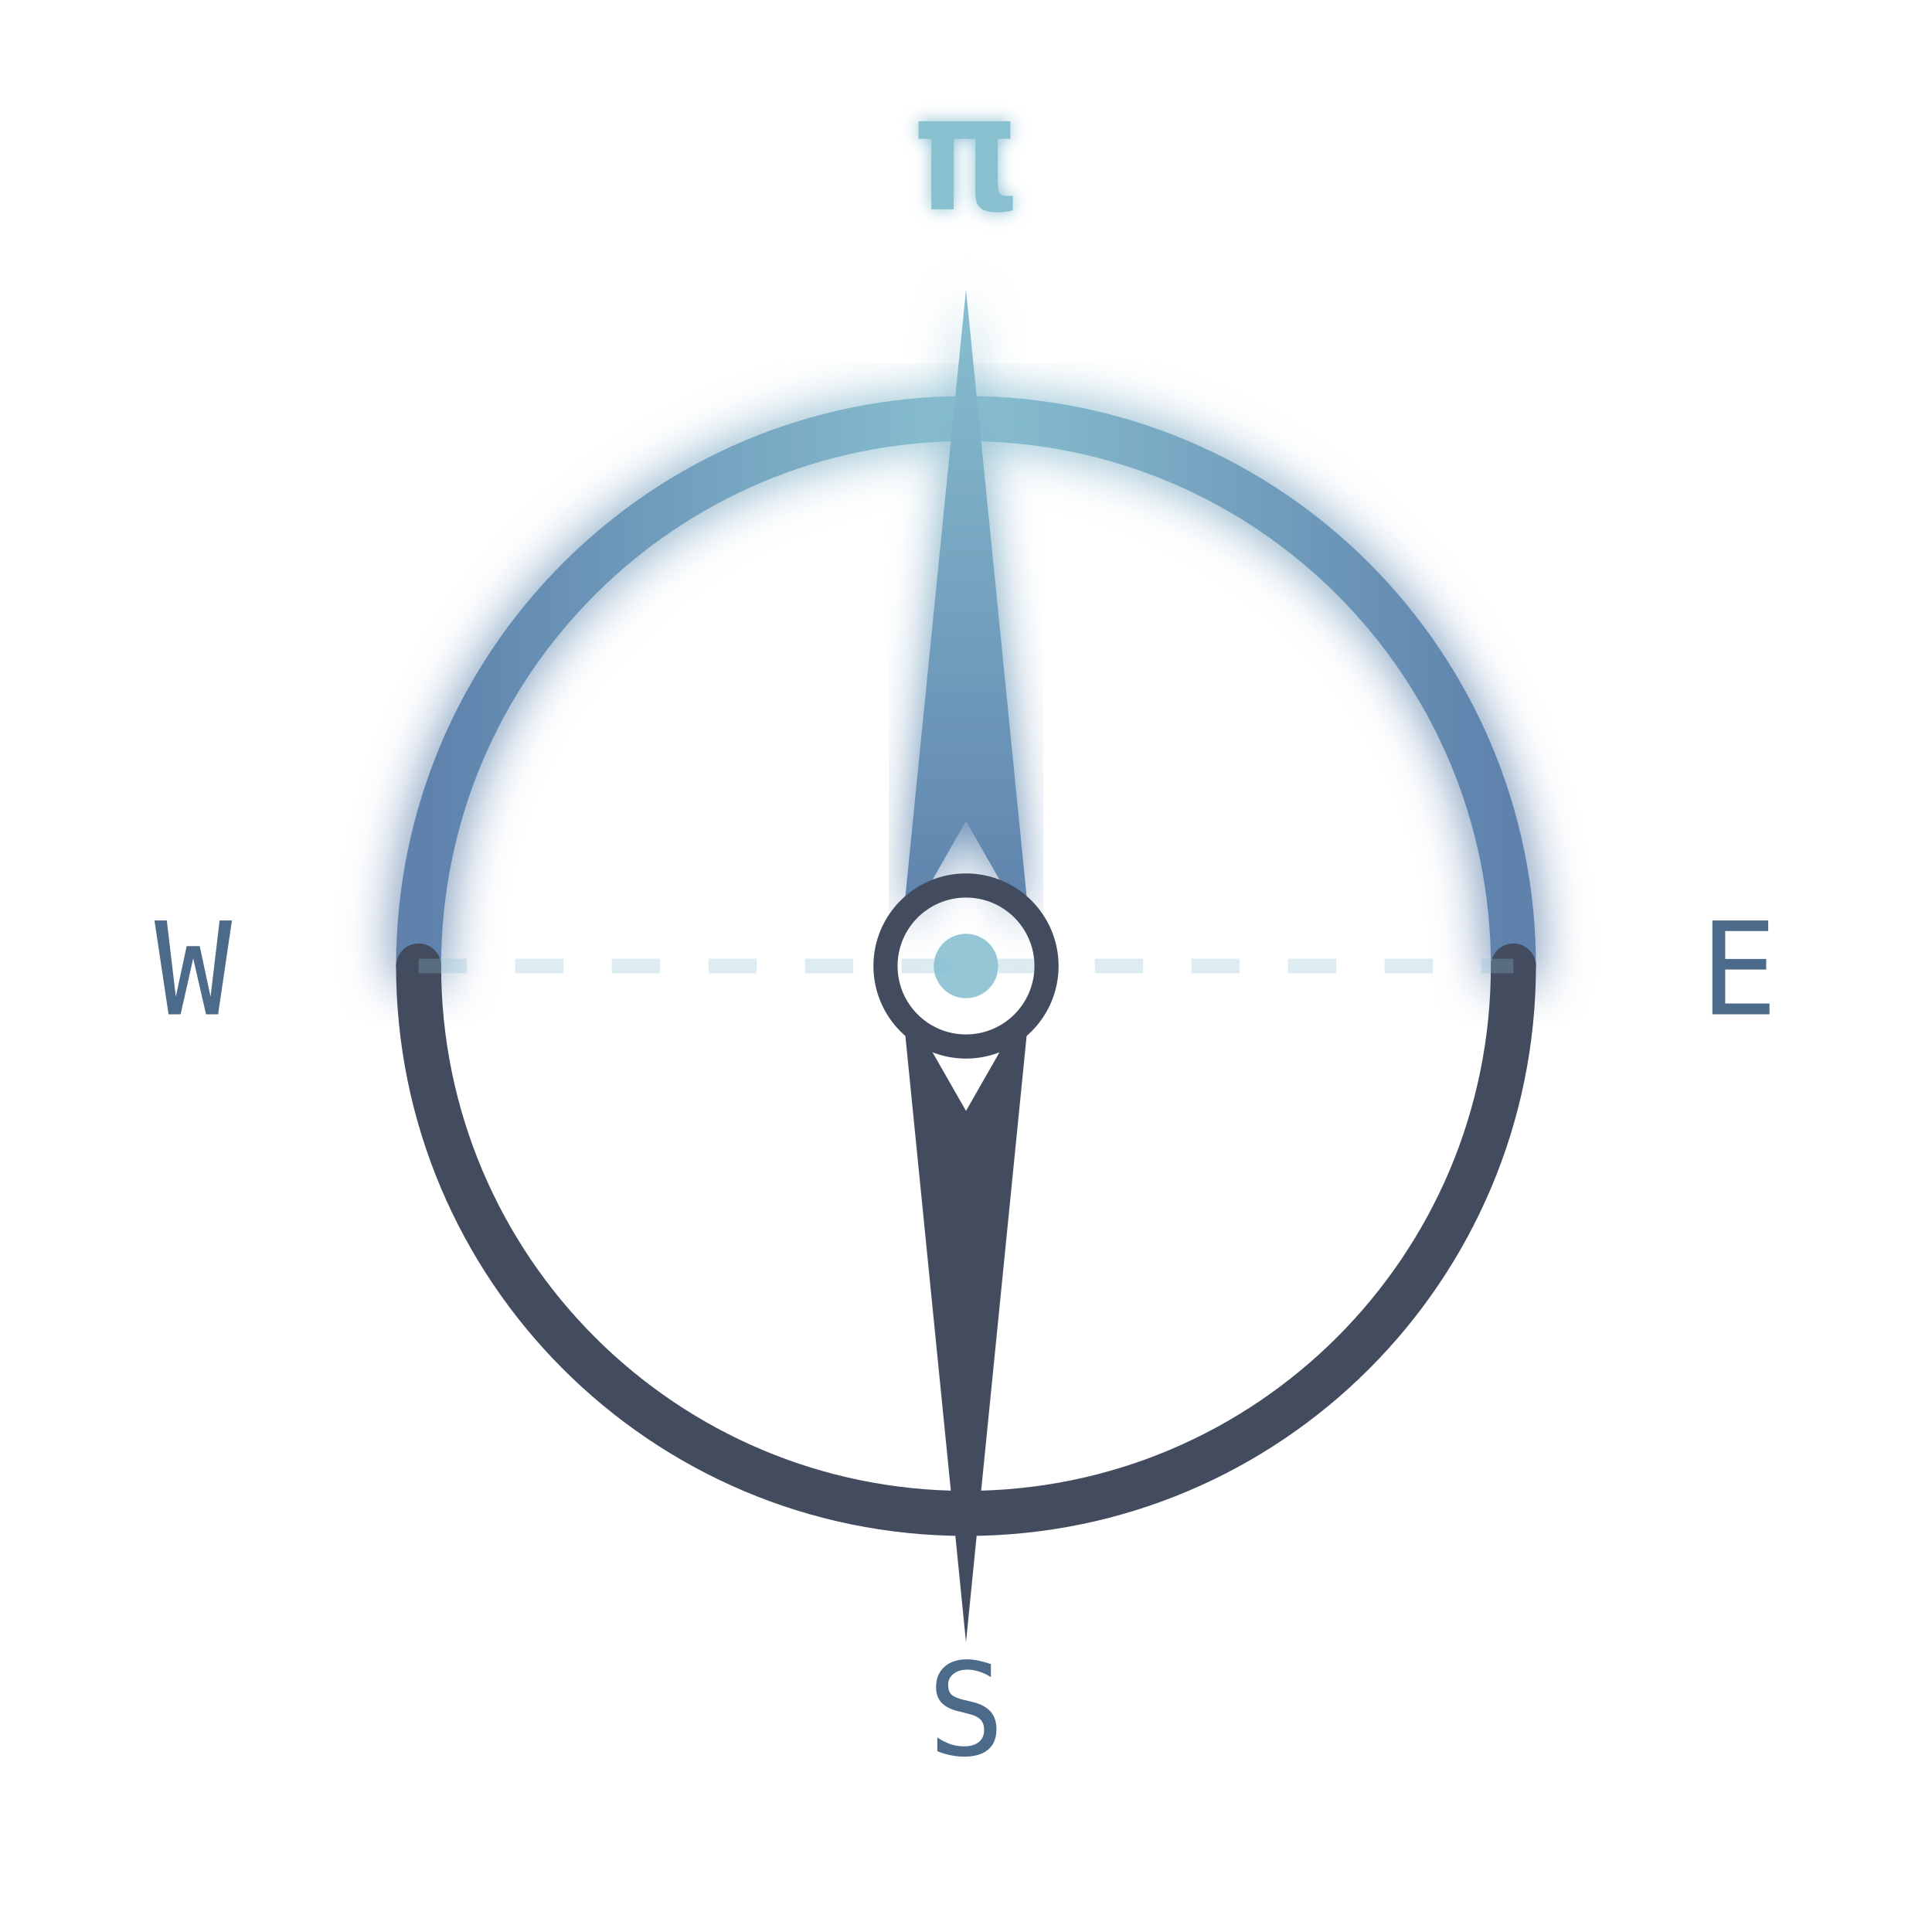
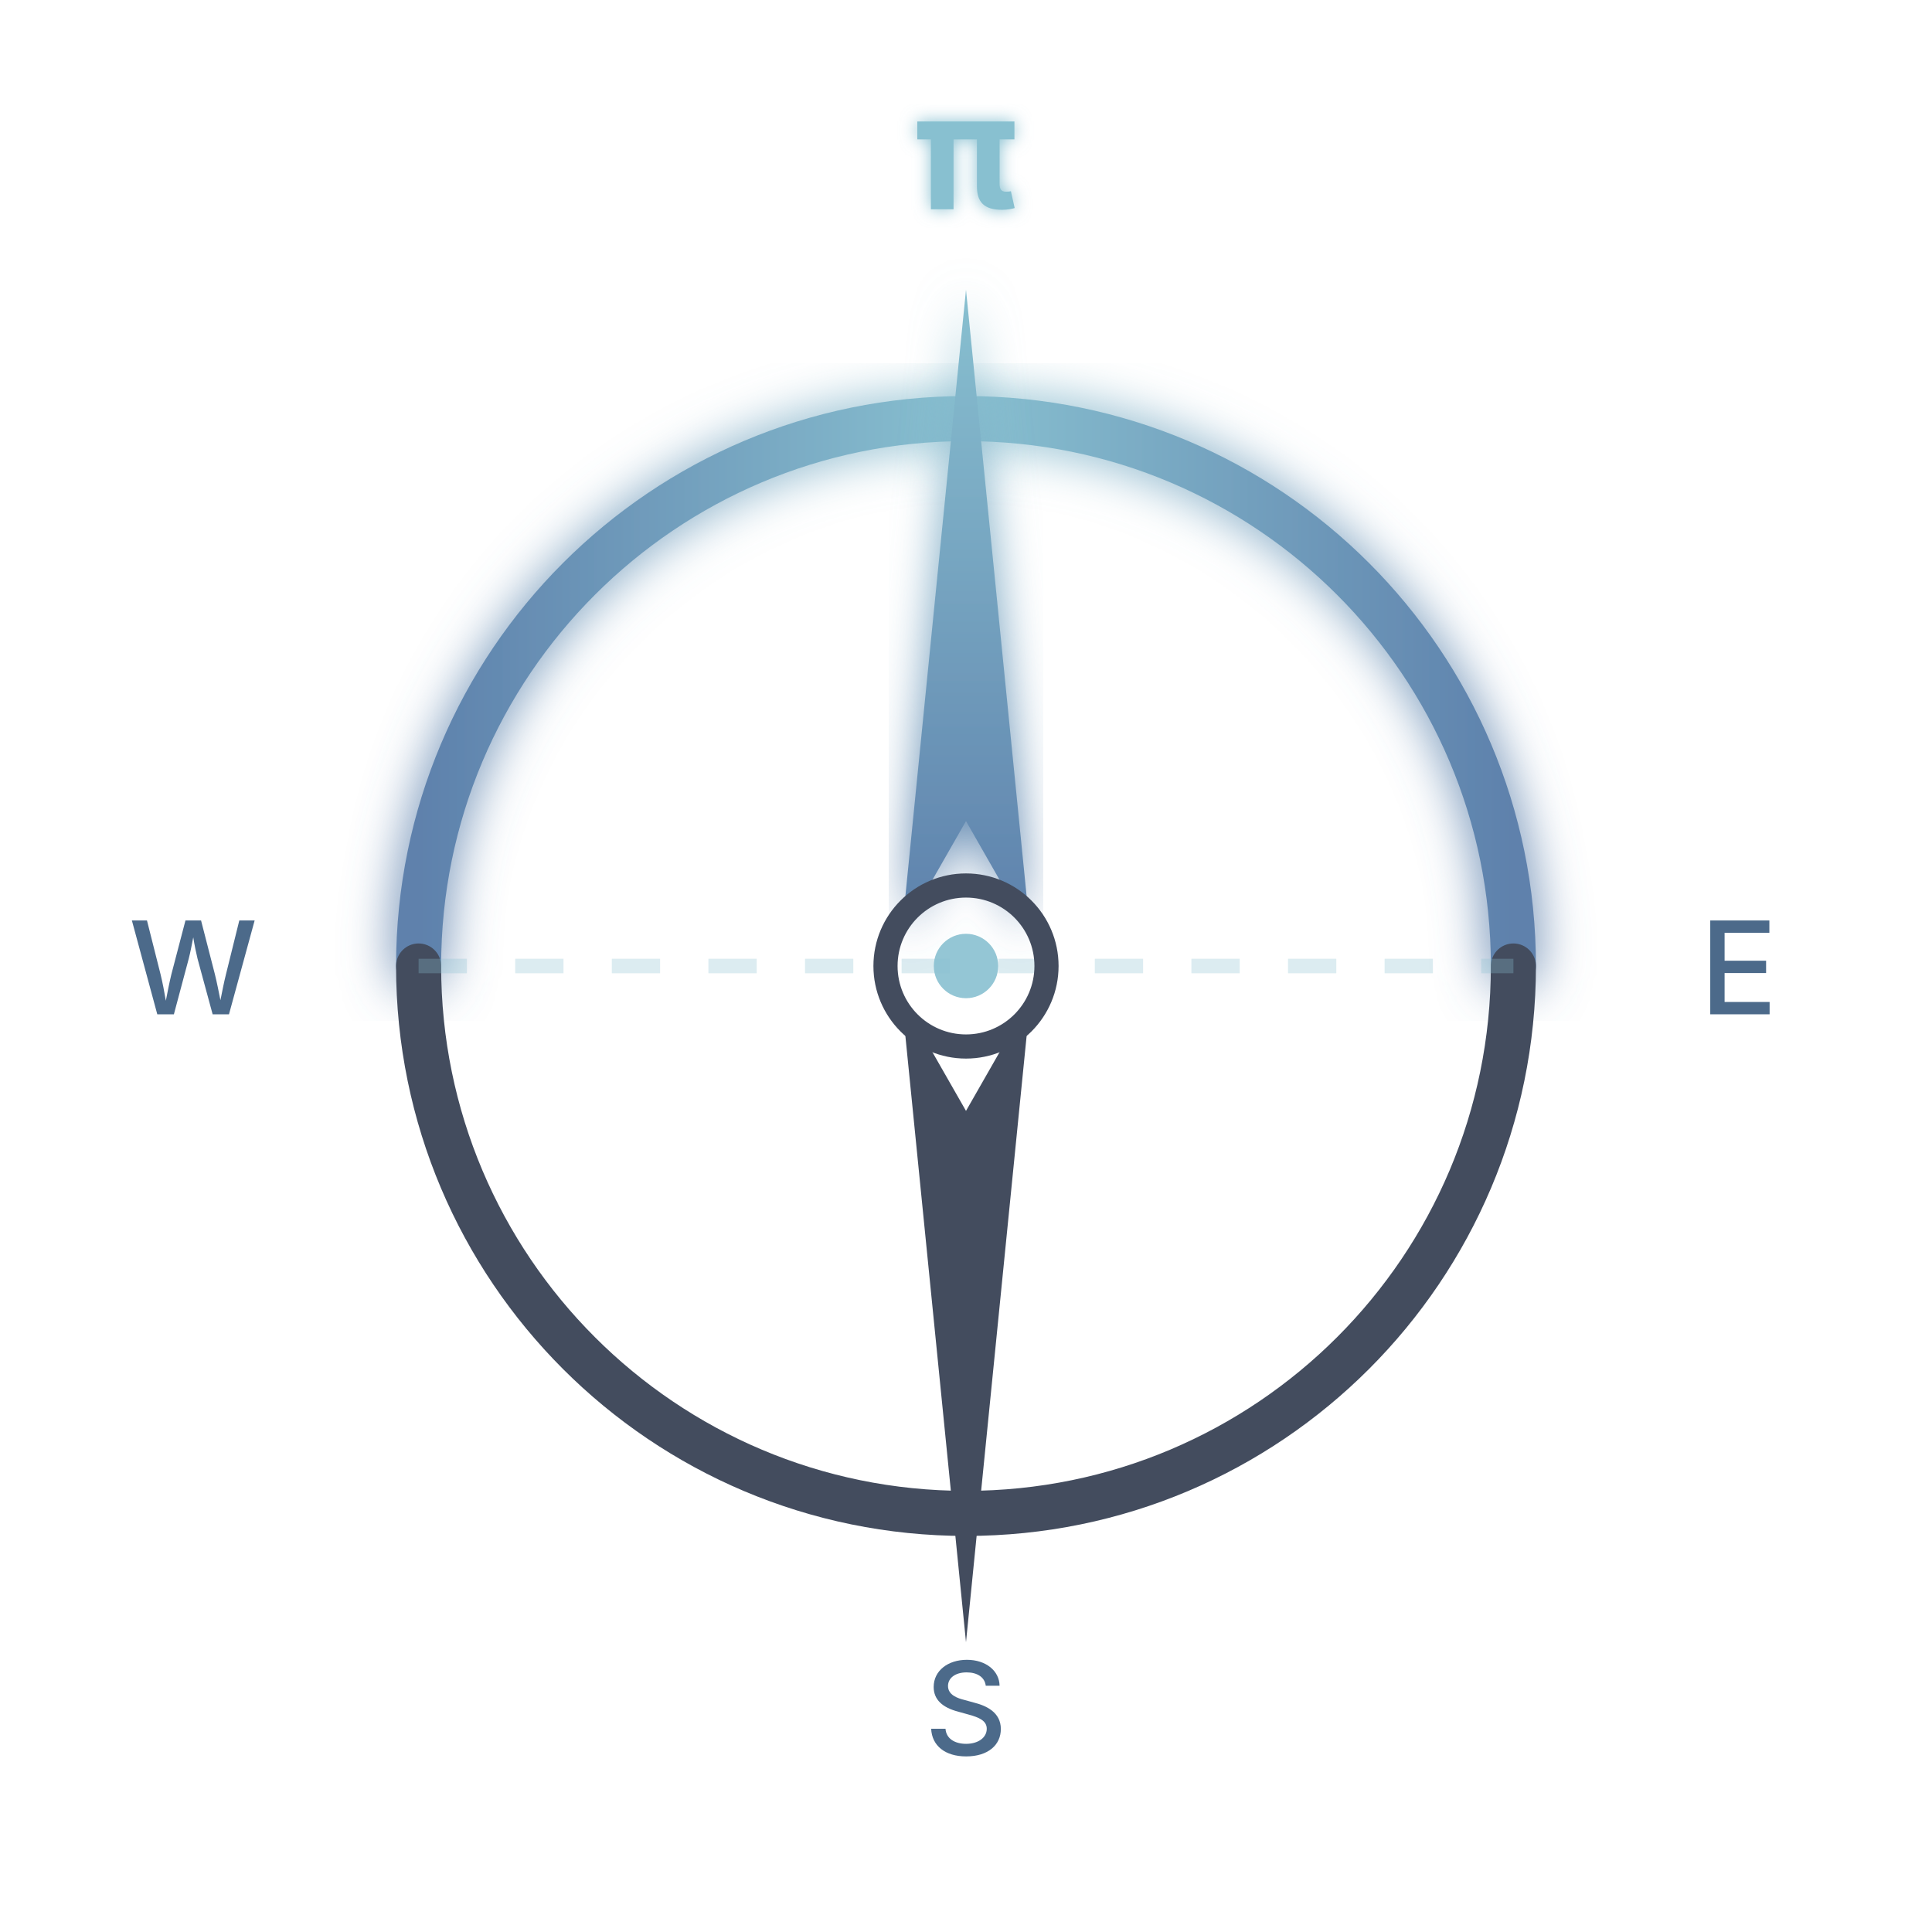
<svg xmlns="http://www.w3.org/2000/svg" width="256" height="256" viewBox="0 0 120 120" fill="none">
  <defs>
    <filter id="glow-arc">
      <feGaussianBlur stdDeviation="1.6" result="b" />
      <feMerge>
        <feMergeNode in="b" />
        <feMergeNode in="SourceGraphic" />
      </feMerge>
    </filter>
    <filter id="glow-pi" x="-20%" y="-20%" width="140%" height="140%">
      <feGaussianBlur stdDeviation="0.5" result="blur" />
      <feMerge>
        <feMergeNode in="blur" />
        <feMergeNode in="SourceGraphic" />
      </feMerge>
    </filter>
    <filter id="glow-needle">
      <feGaussianBlur stdDeviation="1.4" result="b" />
      <feMerge>
        <feMergeNode in="b" />
        <feMergeNode in="SourceGraphic" />
      </feMerge>
    </filter>
    <linearGradient id="arc-grad" x1="26" y1="60" x2="94" y2="60" gradientUnits="userSpaceOnUse">
      <stop offset="0%" stop-color="#5E81AC" />
      <stop offset="50%" stop-color="#88C0D0" />
      <stop offset="100%" stop-color="#5E81AC" />
    </linearGradient>
    <linearGradient id="needle-north" x1="60" y1="18" x2="60" y2="58" gradientUnits="userSpaceOnUse">
      <stop offset="0%" stop-color="#88C0D0" />
      <stop offset="100%" stop-color="#5E81AC" />
    </linearGradient>
  </defs>
  <circle cx="60" cy="60" r="34" stroke="#3B4252" stroke-width="1.2" fill="none" />
  <path d="M 26 60 A 34 34 0 0 1 94 60" stroke="url(#arc-grad)" stroke-width="2.8" fill="none" stroke-linecap="round" filter="url(#glow-arc)" />
  <path d="M 94 60 A 34 34 0 0 1 26 60" stroke="#434C5E" stroke-width="2.8" fill="none" stroke-linecap="round" />
  <line x1="26" y1="60" x2="94" y2="60" stroke="#88C0D0" stroke-width="0.9" stroke-dasharray="3 3" opacity="0.3" />
  <polygon points="60,18 56,58 60,51 64,58" fill="url(#needle-north)" filter="url(#glow-needle)" />
  <polygon points="60,102 56,62 60,69 64,62" fill="#434C5E" />
-   <text x="60" y="13" font-family="JetBrains Mono, monospace" font-size="10" font-weight="700" fill="#88C0D0" text-anchor="middle" filter="url(#glow-pi)">π</text>
-   <text x="60" y="109" font-family="JetBrains Mono, monospace" font-size="8" font-weight="500" fill="#4C6A8A" text-anchor="middle">S</text>
-   <text x="108" y="63" font-family="JetBrains Mono, monospace" font-size="8" font-weight="500" fill="#4C6A8A" text-anchor="middle">E</text>
-   <text x="12" y="63" font-family="JetBrains Mono, monospace" font-size="8" font-weight="500" fill="#4C6A8A" text-anchor="middle">W</text>
+   <text x="60" y="13" font-family="Inter, sans-serif" font-size="10" font-weight="700" fill="#88C0D0" text-anchor="middle" filter="url(#glow-pi)">π</text>
+   <text x="60" y="109" font-family="Inter, sans-serif" font-size="8" font-weight="500" fill="#4C6A8A" text-anchor="middle">S</text>
+   <text x="108" y="63" font-family="Inter, sans-serif" font-size="8" font-weight="500" fill="#4C6A8A" text-anchor="middle">E</text>
+   <text x="12" y="63" font-family="Inter, sans-serif" font-size="8" font-weight="500" fill="#4C6A8A" text-anchor="middle">W</text>
  <circle cx="60" cy="60" r="5" fill="none" stroke="#434C5E" stroke-width="1.5" />
  <circle cx="60" cy="60" r="2" fill="#88C0D0" opacity="0.9" />
</svg>
